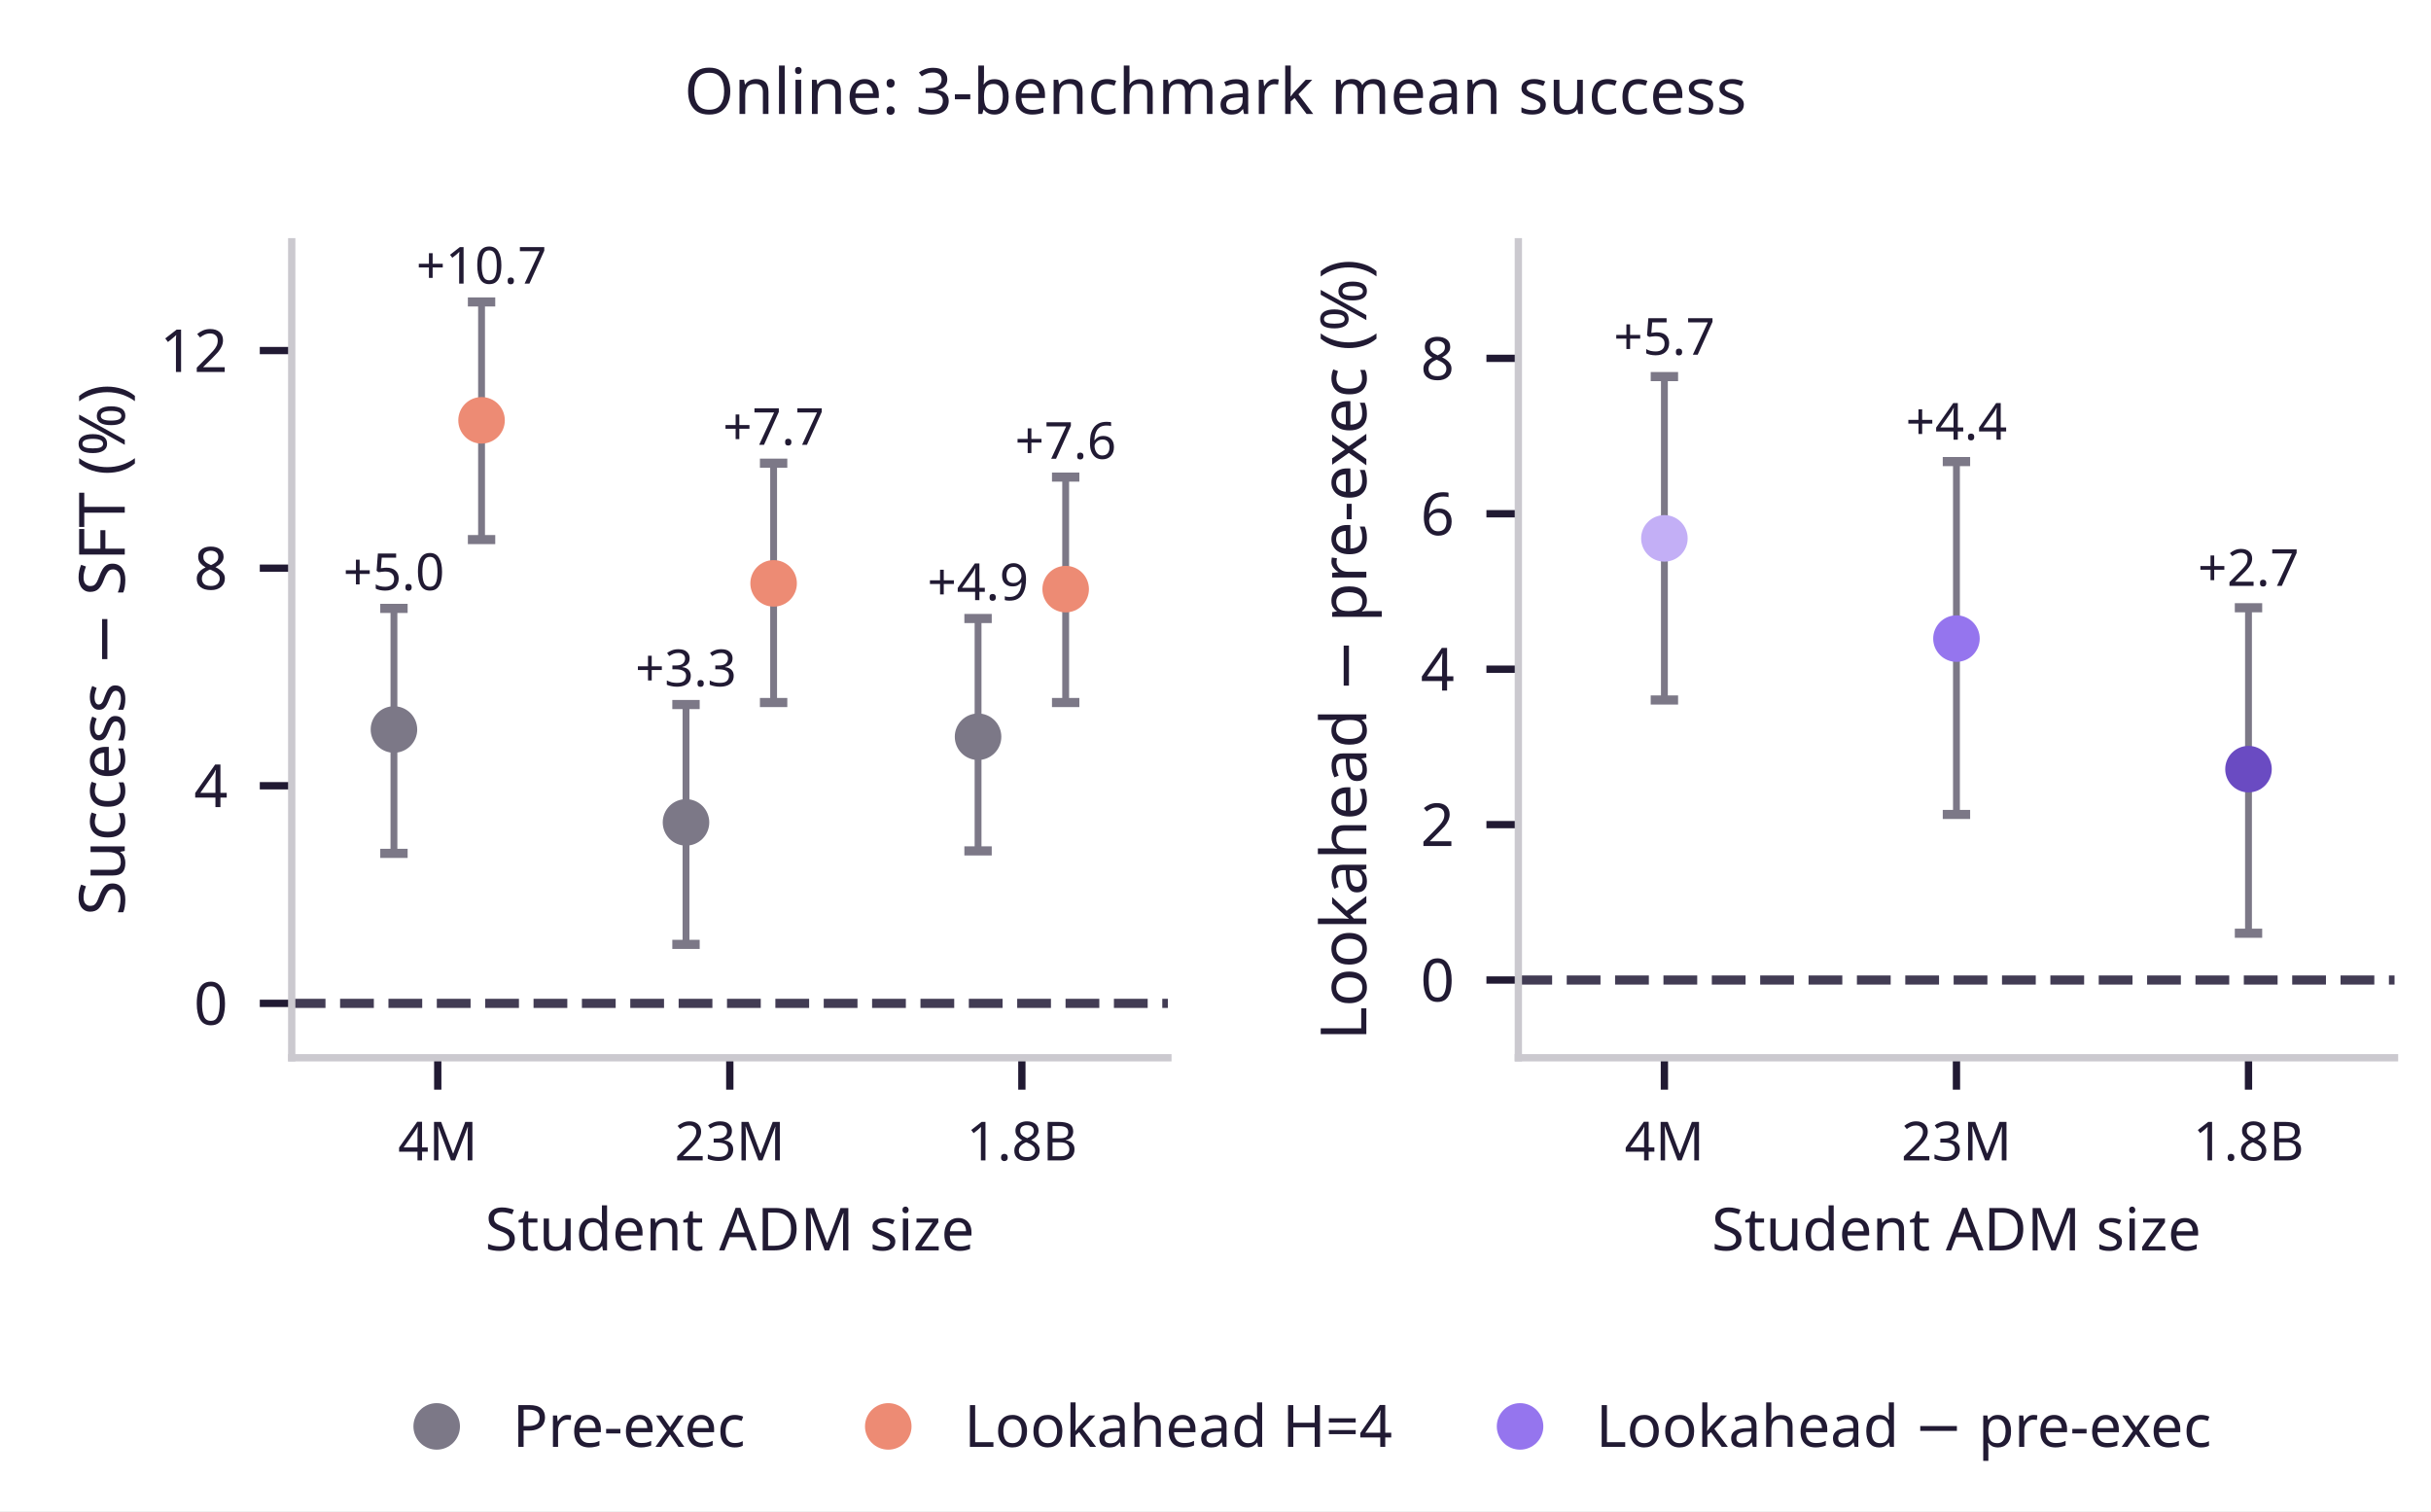
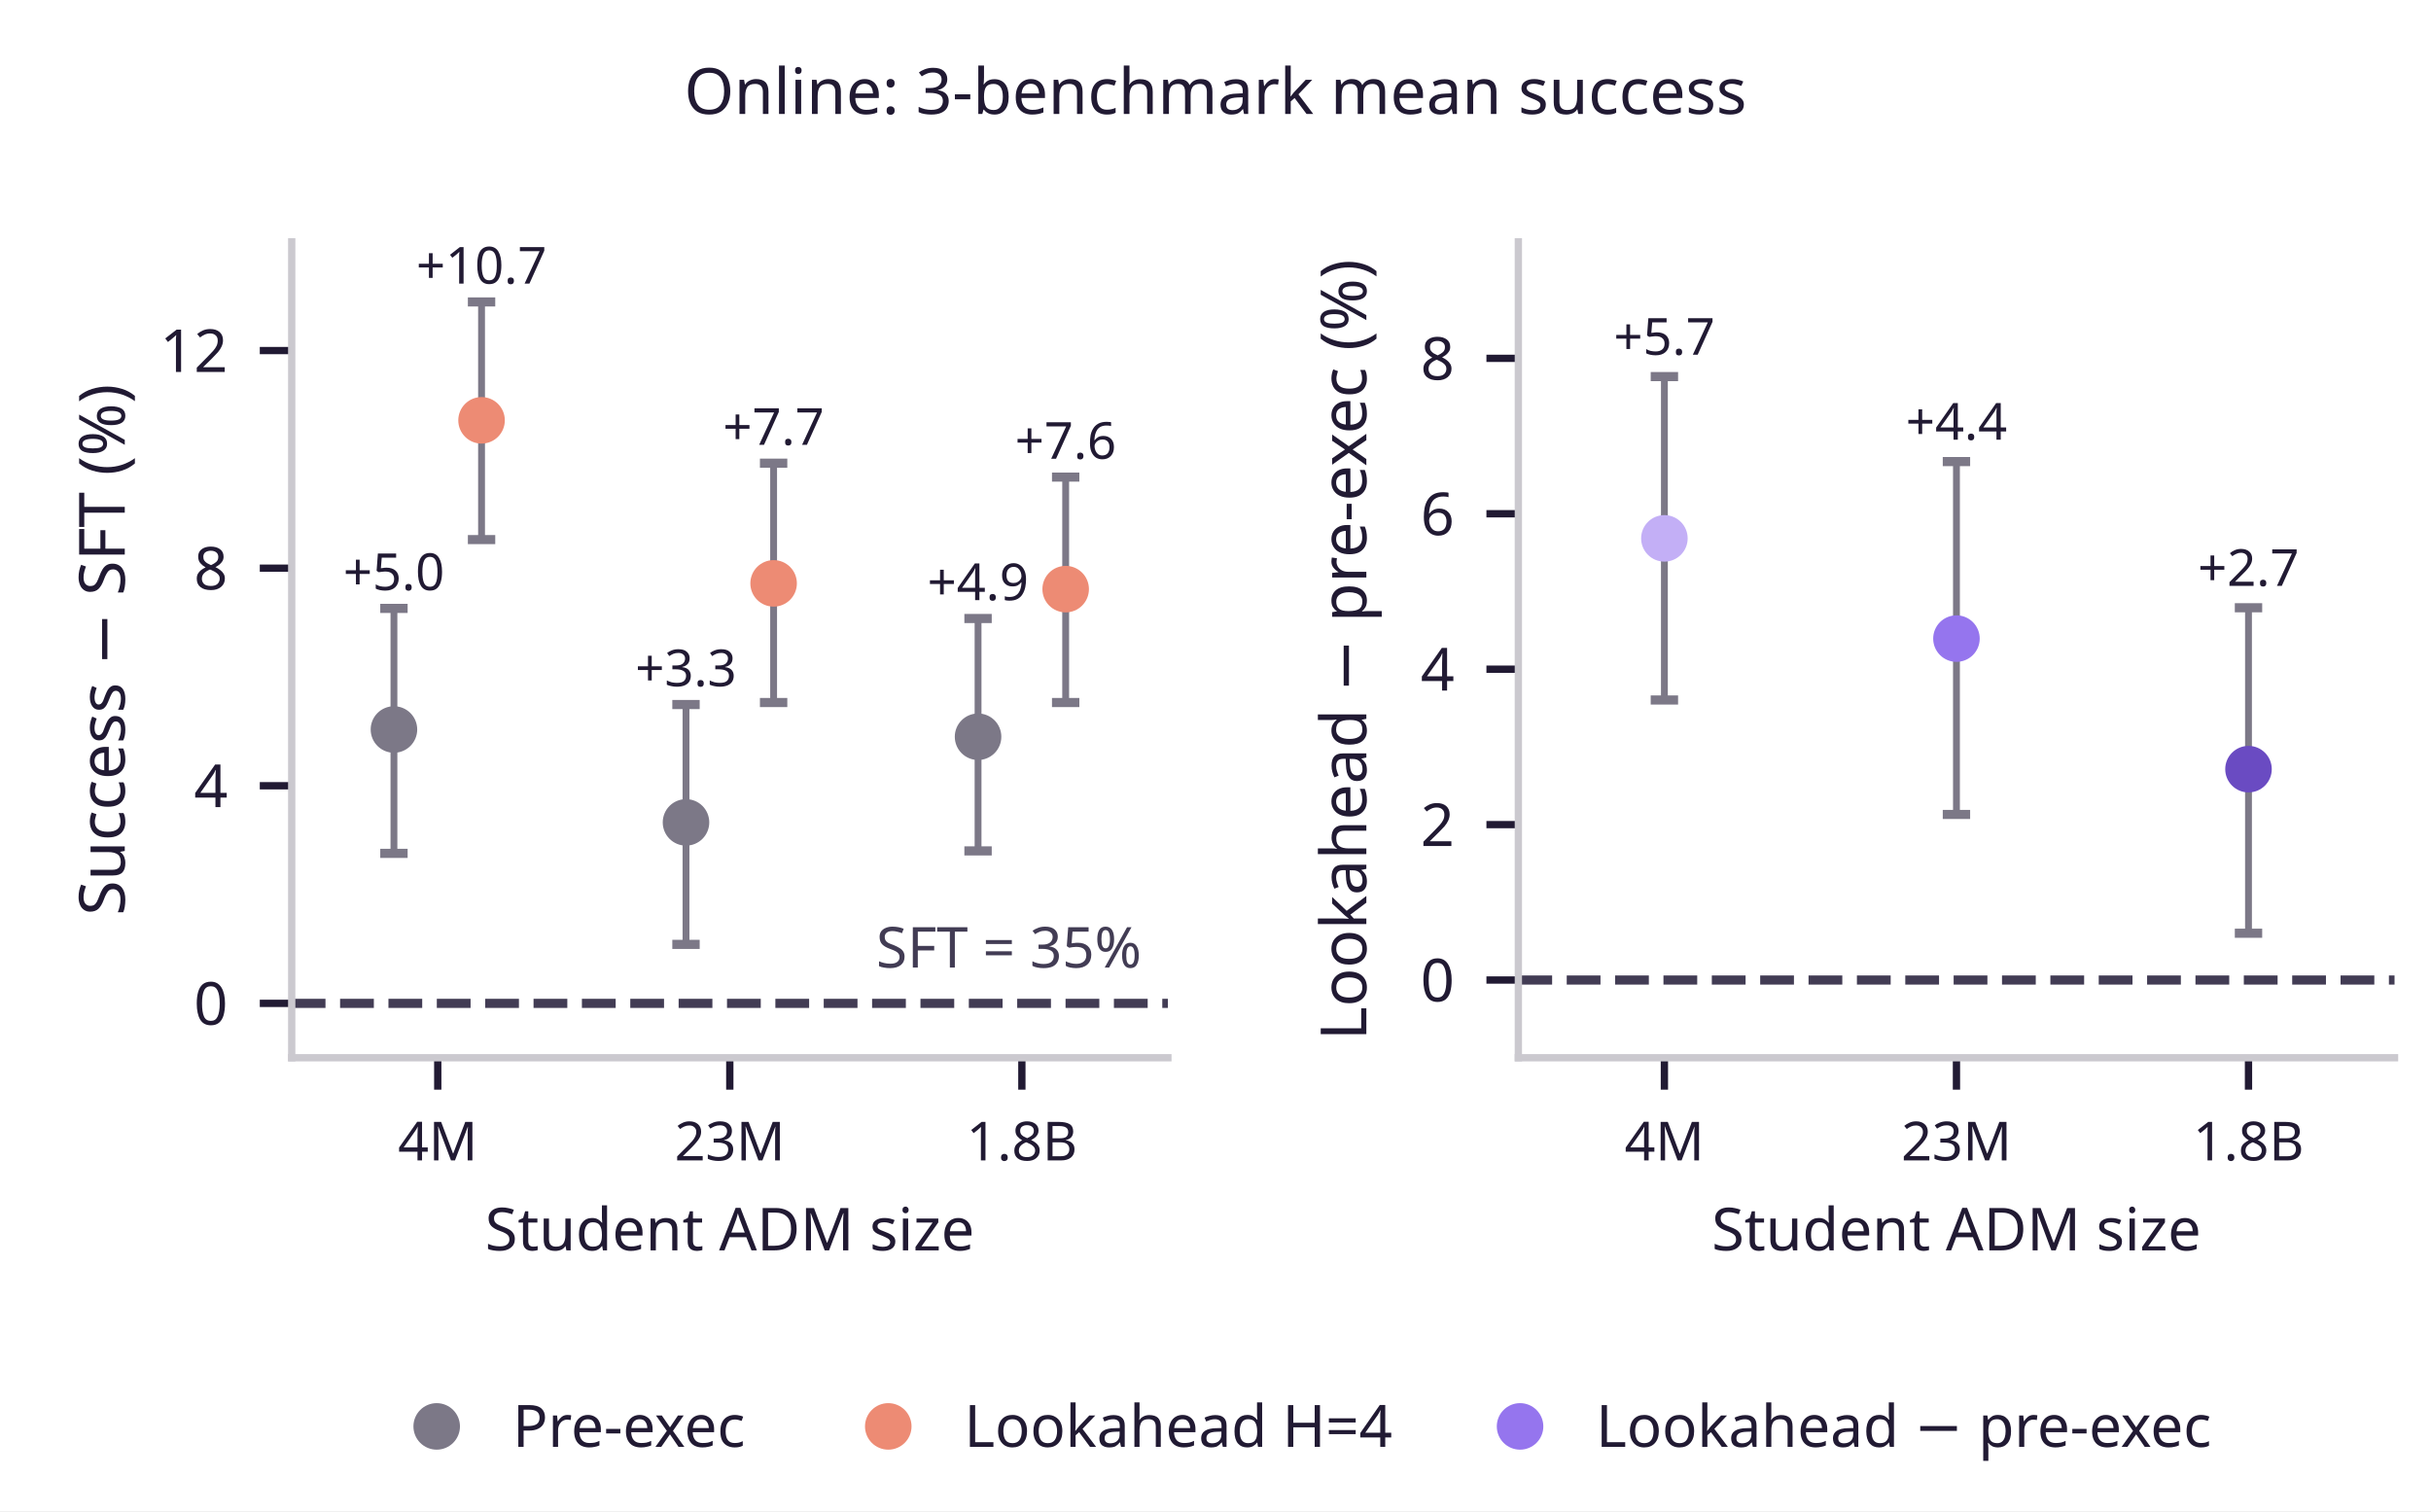
<svg xmlns="http://www.w3.org/2000/svg" xmlns:xlink="http://www.w3.org/1999/xlink" width="266.4pt" height="165.6pt" viewBox="0 0 266.4 165.6" version="1.1">
  <defs>
    <style type="text/css">*{stroke-linejoin: round; stroke-linecap: butt}</style>
  </defs>
  <g id="figure_1">
    <g id="patch_1">
      <path d="M 0 165.6 L 266.4 165.6 L 266.4 0 L 0 0 z " style="fill: #ffffff" />
    </g>
    <g id="axes_1">
      <g id="patch_2">
        <path d="M 31.968 115.92 L 127.983 115.92 L 127.983 26.496 L 31.968 26.496 z " style="fill: #ffffff" />
      </g>
      <g id="line2d_1">
-         <path d="M 31.968 109.958 L 127.983 109.958 " clip-path="url(#p1bc978614c)" style="fill: none; stroke-dasharray: 3.7,1.6; stroke-dashoffset: 0; stroke: #423c54" />
+         <path d="M 31.968 109.958 L 127.983 109.958 " clip-path="url(#pd44db3b0ad)" style="fill: none; stroke-dasharray: 3.7,1.6; stroke-dashoffset: 0; stroke: #423c54" />
      </g>
      <g id="matplotlib.axis_1">
        <g id="xtick_1">
          <g id="line2d_2">
            <defs>
-               <path id="mf418338232" d="M 0 0 L 0 3.5 " style="stroke: #211a33; stroke-width: 0.8" />
+               <path id="mbae2f34eef" d="M 0 0 L 0 3.5 " style="stroke: #211a33; stroke-width: 0.8" />
            </defs>
            <g>
-               <use xlink:href="#mf418338232" x="47.971" y="115.92" style="fill: #211a33; stroke: #211a33; stroke-width: 0.8" />
+               <use xlink:href="#mbae2f34eef" x="47.971" y="115.92" style="fill: #211a33; stroke: #211a33; stroke-width: 0.8" />
            </g>
          </g>
          <g id="text_1">
            <text style="fill: #211a33; font: 5.9px 'Albert Sans'; text-anchor: middle" x="47.971" y="127.168" transform="rotate(-0 47.9705 127.168)">4M</text>
          </g>
        </g>
        <g id="xtick_2">
          <g id="line2d_3">
            <g>
-               <use xlink:href="#mf418338232" x="79.975" y="115.92" style="fill: #211a33; stroke: #211a33; stroke-width: 0.8" />
+               <use xlink:href="#mbae2f34eef" x="79.975" y="115.92" style="fill: #211a33; stroke: #211a33; stroke-width: 0.8" />
            </g>
          </g>
          <g id="text_2">
            <text style="fill: #211a33; font: 5.9px 'Albert Sans'; text-anchor: middle" x="79.975" y="127.168" transform="rotate(-0 79.9755 127.168)">23M</text>
          </g>
        </g>
        <g id="xtick_3">
          <g id="line2d_4">
            <g>
-               <use xlink:href="#mf418338232" x="111.981" y="115.92" style="fill: #211a33; stroke: #211a33; stroke-width: 0.8" />
+               <use xlink:href="#mbae2f34eef" x="111.981" y="115.92" style="fill: #211a33; stroke: #211a33; stroke-width: 0.8" />
            </g>
          </g>
          <g id="text_3">
            <text style="fill: #211a33; font: 5.9px 'Albert Sans'; text-anchor: middle" x="111.981" y="127.168" transform="rotate(-0 111.9805 127.168)">1.8B</text>
          </g>
        </g>
        <g id="text_4">
          <text style="fill: #211a33; font: 6.5px 'Albert Sans'; text-anchor: middle" x="79.975" y="137.028" transform="rotate(-0 79.9755 137.028)">Student ADM size</text>
        </g>
      </g>
      <g id="matplotlib.axis_2">
        <g id="ytick_1">
          <g id="line2d_5">
            <defs>
-               <path id="m0e70c78c47" d="M 0 0 L -3.5 0 " style="stroke: #211a33; stroke-width: 0.8" />
+               <path id="m0150452dd8" d="M 0 0 L -3.5 0 " style="stroke: #211a33; stroke-width: 0.8" />
            </defs>
            <g>
-               <use xlink:href="#m0e70c78c47" x="31.968" y="109.958" style="fill: #211a33; stroke: #211a33; stroke-width: 0.8" />
+               <use xlink:href="#m0150452dd8" x="31.968" y="109.958" style="fill: #211a33; stroke: #211a33; stroke-width: 0.8" />
            </g>
          </g>
          <g id="text_5">
            <text style="fill: #211a33; font: 6.5px 'Albert Sans'; text-anchor: end" x="24.968" y="112.298" transform="rotate(-0 24.968 112.2984)">0</text>
          </g>
        </g>
        <g id="ytick_2">
          <g id="line2d_6">
            <g>
-               <use xlink:href="#m0e70c78c47" x="31.968" y="86.112" style="fill: #211a33; stroke: #211a33; stroke-width: 0.8" />
+               <use xlink:href="#m0150452dd8" x="31.968" y="86.112" style="fill: #211a33; stroke: #211a33; stroke-width: 0.8" />
            </g>
          </g>
          <g id="text_6">
            <text style="fill: #211a33; font: 6.5px 'Albert Sans'; text-anchor: end" x="24.968" y="88.452" transform="rotate(-0 24.968 88.452)">4</text>
          </g>
        </g>
        <g id="ytick_3">
          <g id="line2d_7">
            <g>
-               <use xlink:href="#m0e70c78c47" x="31.968" y="62.266" style="fill: #211a33; stroke: #211a33; stroke-width: 0.8" />
+               <use xlink:href="#m0150452dd8" x="31.968" y="62.266" style="fill: #211a33; stroke: #211a33; stroke-width: 0.8" />
            </g>
          </g>
          <g id="text_7">
            <text style="fill: #211a33; font: 6.5px 'Albert Sans'; text-anchor: end" x="24.968" y="64.606" transform="rotate(-0 24.968 64.6056)">8</text>
          </g>
        </g>
        <g id="ytick_4">
          <g id="line2d_8">
            <g>
-               <use xlink:href="#m0e70c78c47" x="31.968" y="38.419" style="fill: #211a33; stroke: #211a33; stroke-width: 0.8" />
+               <use xlink:href="#m0150452dd8" x="31.968" y="38.419" style="fill: #211a33; stroke: #211a33; stroke-width: 0.8" />
            </g>
          </g>
          <g id="text_8">
            <text style="fill: #211a33; font: 6.5px 'Albert Sans'; text-anchor: end" x="24.968" y="40.759" transform="rotate(-0 24.968 40.7592)">12</text>
          </g>
        </g>
        <g id="text_9">
          <text style="fill: #211a33; font: 7px 'Albert Sans'; text-anchor: middle" x="13.673" y="71.208" transform="rotate(-90 13.67331 71.208)">Success − SFT (%)</text>
        </g>
      </g>
      <g id="patch_3">
        <path d="M 31.968 115.92 L 31.968 26.496 " style="fill: none; stroke: #cbc9cf; stroke-width: 0.8; stroke-linejoin: miter; stroke-linecap: square" />
      </g>
      <g id="patch_4">
        <path d="M 31.968 115.92 L 127.983 115.92 " style="fill: none; stroke: #cbc9cf; stroke-width: 0.8; stroke-linejoin: miter; stroke-linecap: square" />
      </g>
      <g id="LineCollection_1">
-         <path d="M 43.17 93.519 L 43.17 66.676 " clip-path="url(#p1bc978614c)" style="fill: none; stroke: #7c7887; stroke-width: 0.75" />
+         <path d="M 43.17 93.519 L 43.17 66.676 " clip-path="url(#pd44db3b0ad)" style="fill: none; stroke: #7c7887; stroke-width: 0.75" />
      </g>
      <g id="line2d_9">
        <defs>
-           <path id="m9b9b2d7b6f" d="M 1.5 0 L -1.5 -0 " style="stroke: #7c7887" />
-         </defs>
-         <g clip-path="url(#p1bc978614c)">
-           <use xlink:href="#m9b9b2d7b6f" x="43.17" y="93.519" style="fill: #7c7887; stroke: #7c7887" />
+           <path id="m6abf0348a4" d="M 1.5 0 L -1.5 -0 " style="stroke: #7c7887" />
+         </defs>
+         <g clip-path="url(#pd44db3b0ad)">
+           <use xlink:href="#m6abf0348a4" x="43.17" y="93.519" style="fill: #7c7887; stroke: #7c7887" />
        </g>
      </g>
      <g id="line2d_10">
-         <g clip-path="url(#p1bc978614c)">
-           <use xlink:href="#m9b9b2d7b6f" x="43.17" y="66.676" style="fill: #7c7887; stroke: #7c7887" />
+         <g clip-path="url(#pd44db3b0ad)">
+           <use xlink:href="#m6abf0348a4" x="43.17" y="66.676" style="fill: #7c7887; stroke: #7c7887" />
        </g>
      </g>
      <g id="text_10">
        <text style="fill: #211a33; font: 5.6px 'Albert Sans'; text-anchor: middle" x="43.17" y="64.662" transform="rotate(-0 43.16975 64.66175)">+5.0</text>
      </g>
      <g id="LineCollection_2">
-         <path d="M 52.771 59.133 L 52.771 33.091 " clip-path="url(#p1bc978614c)" style="fill: none; stroke: #7c7887; stroke-width: 0.75" />
+         <path d="M 52.771 59.133 L 52.771 33.091 " clip-path="url(#pd44db3b0ad)" style="fill: none; stroke: #7c7887; stroke-width: 0.75" />
      </g>
      <g id="line2d_11">
-         <g clip-path="url(#p1bc978614c)">
-           <use xlink:href="#m9b9b2d7b6f" x="52.771" y="59.133" style="fill: #7c7887; stroke: #7c7887" />
+         <g clip-path="url(#pd44db3b0ad)">
+           <use xlink:href="#m6abf0348a4" x="52.771" y="59.133" style="fill: #7c7887; stroke: #7c7887" />
        </g>
      </g>
      <g id="line2d_12">
-         <g clip-path="url(#p1bc978614c)">
-           <use xlink:href="#m9b9b2d7b6f" x="52.771" y="33.091" style="fill: #7c7887; stroke: #7c7887" />
+         <g clip-path="url(#pd44db3b0ad)">
+           <use xlink:href="#m6abf0348a4" x="52.771" y="33.091" style="fill: #7c7887; stroke: #7c7887" />
        </g>
      </g>
      <g id="text_11">
        <text style="fill: #211a33; font: 5.6px 'Albert Sans'; text-anchor: middle" x="52.771" y="31.077" transform="rotate(-0 52.77125 31.07705)">+10.7</text>
      </g>
      <g id="LineCollection_3">
-         <path d="M 75.175 103.494 L 75.175 77.209 " clip-path="url(#p1bc978614c)" style="fill: none; stroke: #7c7887; stroke-width: 0.75" />
+         <path d="M 75.175 103.494 L 75.175 77.209 " clip-path="url(#pd44db3b0ad)" style="fill: none; stroke: #7c7887; stroke-width: 0.75" />
      </g>
      <g id="line2d_13">
-         <g clip-path="url(#p1bc978614c)">
-           <use xlink:href="#m9b9b2d7b6f" x="75.175" y="103.494" style="fill: #7c7887; stroke: #7c7887" />
+         <g clip-path="url(#pd44db3b0ad)">
+           <use xlink:href="#m6abf0348a4" x="75.175" y="103.494" style="fill: #7c7887; stroke: #7c7887" />
        </g>
      </g>
      <g id="line2d_14">
-         <g clip-path="url(#p1bc978614c)">
-           <use xlink:href="#m9b9b2d7b6f" x="75.175" y="77.209" style="fill: #7c7887; stroke: #7c7887" />
+         <g clip-path="url(#pd44db3b0ad)">
+           <use xlink:href="#m6abf0348a4" x="75.175" y="77.209" style="fill: #7c7887; stroke: #7c7887" />
        </g>
      </g>
      <g id="text_12">
        <text style="fill: #211a33; font: 5.6px 'Albert Sans'; text-anchor: middle" x="75.175" y="75.195" transform="rotate(-0 75.17475 75.19516)">+3.3</text>
      </g>
      <g id="LineCollection_4">
-         <path d="M 84.776 76.991 L 84.776 50.762 " clip-path="url(#p1bc978614c)" style="fill: none; stroke: #7c7887; stroke-width: 0.75" />
+         <path d="M 84.776 76.991 L 84.776 50.762 " clip-path="url(#pd44db3b0ad)" style="fill: none; stroke: #7c7887; stroke-width: 0.75" />
      </g>
      <g id="line2d_15">
-         <g clip-path="url(#p1bc978614c)">
-           <use xlink:href="#m9b9b2d7b6f" x="84.776" y="76.991" style="fill: #7c7887; stroke: #7c7887" />
+         <g clip-path="url(#pd44db3b0ad)">
+           <use xlink:href="#m6abf0348a4" x="84.776" y="76.991" style="fill: #7c7887; stroke: #7c7887" />
        </g>
      </g>
      <g id="line2d_16">
-         <g clip-path="url(#p1bc978614c)">
-           <use xlink:href="#m9b9b2d7b6f" x="84.776" y="50.762" style="fill: #7c7887; stroke: #7c7887" />
+         <g clip-path="url(#pd44db3b0ad)">
+           <use xlink:href="#m6abf0348a4" x="84.776" y="50.762" style="fill: #7c7887; stroke: #7c7887" />
        </g>
      </g>
      <g id="text_13">
        <text style="fill: #211a33; font: 5.6px 'Albert Sans'; text-anchor: middle" x="84.776" y="48.747" transform="rotate(-0 84.77625 48.74731)">+7.7</text>
      </g>
      <g id="LineCollection_5">
-         <path d="M 107.18 93.252 L 107.18 67.781 " clip-path="url(#p1bc978614c)" style="fill: none; stroke: #7c7887; stroke-width: 0.75" />
+         <path d="M 107.18 93.252 L 107.18 67.781 " clip-path="url(#pd44db3b0ad)" style="fill: none; stroke: #7c7887; stroke-width: 0.75" />
      </g>
      <g id="line2d_17">
-         <g clip-path="url(#p1bc978614c)">
-           <use xlink:href="#m9b9b2d7b6f" x="107.18" y="93.252" style="fill: #7c7887; stroke: #7c7887" />
+         <g clip-path="url(#pd44db3b0ad)">
+           <use xlink:href="#m6abf0348a4" x="107.18" y="93.252" style="fill: #7c7887; stroke: #7c7887" />
        </g>
      </g>
      <g id="line2d_18">
-         <g clip-path="url(#p1bc978614c)">
-           <use xlink:href="#m9b9b2d7b6f" x="107.18" y="67.781" style="fill: #7c7887; stroke: #7c7887" />
+         <g clip-path="url(#pd44db3b0ad)">
+           <use xlink:href="#m6abf0348a4" x="107.18" y="67.781" style="fill: #7c7887; stroke: #7c7887" />
        </g>
      </g>
      <g id="text_14">
        <text style="fill: #211a33; font: 5.6px 'Albert Sans'; text-anchor: middle" x="107.18" y="65.766" transform="rotate(-0 107.1797 65.7664)">+4.9</text>
      </g>
      <g id="LineCollection_6">
-         <path d="M 116.781 76.992 L 116.781 52.285 " clip-path="url(#p1bc978614c)" style="fill: none; stroke: #7c7887; stroke-width: 0.75" />
+         <path d="M 116.781 76.992 L 116.781 52.285 " clip-path="url(#pd44db3b0ad)" style="fill: none; stroke: #7c7887; stroke-width: 0.75" />
      </g>
      <g id="line2d_19">
-         <g clip-path="url(#p1bc978614c)">
-           <use xlink:href="#m9b9b2d7b6f" x="116.781" y="76.992" style="fill: #7c7887; stroke: #7c7887" />
+         <g clip-path="url(#pd44db3b0ad)">
+           <use xlink:href="#m6abf0348a4" x="116.781" y="76.992" style="fill: #7c7887; stroke: #7c7887" />
        </g>
      </g>
      <g id="line2d_20">
-         <g clip-path="url(#p1bc978614c)">
-           <use xlink:href="#m9b9b2d7b6f" x="116.781" y="52.285" style="fill: #7c7887; stroke: #7c7887" />
+         <g clip-path="url(#pd44db3b0ad)">
+           <use xlink:href="#m6abf0348a4" x="116.781" y="52.285" style="fill: #7c7887; stroke: #7c7887" />
        </g>
      </g>
      <g id="text_15">
        <text style="fill: #211a33; font: 5.6px 'Albert Sans'; text-anchor: middle" x="116.781" y="50.271" transform="rotate(-0 116.7812 50.27069)">+7.6</text>
      </g>
+       <g id="text_16">
+         <text style="fill: #423c54; font: 6.2px 'Albert Sans'; text-anchor: end" x="125.103" y="106.036" transform="rotate(-0 125.1025 106.0357)">SFT = 35%</text>
+       </g>
      <g id="line2d_21">
        <defs>
-           <path id="maed38bfda6" d="M 0 2.05 C 0.544 2.05 1.065 1.834 1.45 1.45 C 1.834 1.065 2.05 0.544 2.05 0 C 2.05 -0.544 1.834 -1.065 1.45 -1.45 C 1.065 -1.834 0.544 -2.05 0 -2.05 C -0.544 -2.05 -1.065 -1.834 -1.45 -1.45 C -1.834 -1.065 -2.05 -0.544 -2.05 0 C -2.05 0.544 -1.834 1.065 -1.45 1.45 C -1.065 1.834 -0.544 2.05 0 2.05 z " style="stroke: #7c7887" />
-         </defs>
-         <g clip-path="url(#p1bc978614c)">
-           <use xlink:href="#maed38bfda6" x="43.17" y="79.946" style="fill: #7c7887; stroke: #7c7887" />
+           <path id="me926360545" d="M 0 2.05 C 0.544 2.05 1.065 1.834 1.45 1.45 C 1.834 1.065 2.05 0.544 2.05 0 C 2.05 -0.544 1.834 -1.065 1.45 -1.45 C 1.065 -1.834 0.544 -2.05 0 -2.05 C -0.544 -2.05 -1.065 -1.834 -1.45 -1.45 C -1.834 -1.065 -2.05 -0.544 -2.05 0 C -2.05 0.544 -1.834 1.065 -1.45 1.45 C -1.065 1.834 -0.544 2.05 0 2.05 z " style="stroke: #7c7887" />
+         </defs>
+         <g clip-path="url(#pd44db3b0ad)">
+           <use xlink:href="#me926360545" x="43.17" y="79.946" style="fill: #7c7887; stroke: #7c7887" />
        </g>
      </g>
      <g id="line2d_22">
        <defs>
-           <path id="m1d856467dd" d="M 0 2.05 C 0.544 2.05 1.065 1.834 1.45 1.45 C 1.834 1.065 2.05 0.544 2.05 0 C 2.05 -0.544 1.834 -1.065 1.45 -1.45 C 1.065 -1.834 0.544 -2.05 0 -2.05 C -0.544 -2.05 -1.065 -1.834 -1.45 -1.45 C -1.834 -1.065 -2.05 -0.544 -2.05 0 C -2.05 0.544 -1.834 1.065 -1.45 1.45 C -1.065 1.834 -0.544 2.05 0 2.05 z " style="stroke: #ed8b74" />
-         </defs>
-         <g clip-path="url(#p1bc978614c)">
-           <use xlink:href="#m1d856467dd" x="52.771" y="46.064" style="fill: #ed8b74; stroke: #ed8b74" />
+           <path id="m0a0aef6c34" d="M 0 2.05 C 0.544 2.05 1.065 1.834 1.45 1.45 C 1.834 1.065 2.05 0.544 2.05 0 C 2.05 -0.544 1.834 -1.065 1.45 -1.45 C 1.065 -1.834 0.544 -2.05 0 -2.05 C -0.544 -2.05 -1.065 -1.834 -1.45 -1.45 C -1.834 -1.065 -2.05 -0.544 -2.05 0 C -2.05 0.544 -1.834 1.065 -1.45 1.45 C -1.065 1.834 -0.544 2.05 0 2.05 z " style="stroke: #ed8b74" />
+         </defs>
+         <g clip-path="url(#pd44db3b0ad)">
+           <use xlink:href="#m0a0aef6c34" x="52.771" y="46.064" style="fill: #ed8b74; stroke: #ed8b74" />
        </g>
      </g>
      <g id="line2d_23">
-         <g clip-path="url(#p1bc978614c)">
-           <use xlink:href="#maed38bfda6" x="75.175" y="90.125" style="fill: #7c7887; stroke: #7c7887" />
+         <g clip-path="url(#pd44db3b0ad)">
+           <use xlink:href="#me926360545" x="75.175" y="90.125" style="fill: #7c7887; stroke: #7c7887" />
        </g>
      </g>
      <g id="line2d_24">
-         <g clip-path="url(#p1bc978614c)">
-           <use xlink:href="#m1d856467dd" x="84.776" y="63.932" style="fill: #ed8b74; stroke: #ed8b74" />
+         <g clip-path="url(#pd44db3b0ad)">
+           <use xlink:href="#m0a0aef6c34" x="84.776" y="63.932" style="fill: #ed8b74; stroke: #ed8b74" />
        </g>
      </g>
      <g id="line2d_25">
-         <g clip-path="url(#p1bc978614c)">
-           <use xlink:href="#maed38bfda6" x="107.18" y="80.74" style="fill: #7c7887; stroke: #7c7887" />
+         <g clip-path="url(#pd44db3b0ad)">
+           <use xlink:href="#me926360545" x="107.18" y="80.74" style="fill: #7c7887; stroke: #7c7887" />
        </g>
      </g>
      <g id="line2d_26">
-         <g clip-path="url(#p1bc978614c)">
-           <use xlink:href="#m1d856467dd" x="116.781" y="64.563" style="fill: #ed8b74; stroke: #ed8b74" />
+         <g clip-path="url(#pd44db3b0ad)">
+           <use xlink:href="#m0a0aef6c34" x="116.781" y="64.563" style="fill: #ed8b74; stroke: #ed8b74" />
        </g>
      </g>
    </g>
    <g id="axes_2">
      <g id="patch_5">
        <path d="M 166.389 115.92 L 262.404 115.92 L 262.404 26.496 L 166.389 26.496 z " style="fill: #ffffff" />
      </g>
      <g id="line2d_27">
-         <path d="M 166.389 107.403 L 262.404 107.403 " clip-path="url(#pc98d6a92b8)" style="fill: none; stroke-dasharray: 3.7,1.6; stroke-dashoffset: 0; stroke: #423c54" />
+         <path d="M 166.389 107.403 L 262.404 107.403 " clip-path="url(#p2a2786cb89)" style="fill: none; stroke-dasharray: 3.7,1.6; stroke-dashoffset: 0; stroke: #423c54" />
      </g>
      <g id="matplotlib.axis_3">
        <g id="xtick_4">
          <g id="line2d_28">
            <g>
-               <use xlink:href="#mf418338232" x="182.392" y="115.92" style="fill: #211a33; stroke: #211a33; stroke-width: 0.8" />
-             </g>
-           </g>
-           <g id="text_16">
+               <use xlink:href="#mbae2f34eef" x="182.392" y="115.92" style="fill: #211a33; stroke: #211a33; stroke-width: 0.8" />
+             </g>
+           </g>
+           <g id="text_17">
            <text style="fill: #211a33; font: 5.9px 'Albert Sans'; text-anchor: middle" x="182.392" y="127.168" transform="rotate(-0 182.3915 127.168)">4M</text>
          </g>
        </g>
        <g id="xtick_5">
          <g id="line2d_29">
            <g>
-               <use xlink:href="#mf418338232" x="214.397" y="115.92" style="fill: #211a33; stroke: #211a33; stroke-width: 0.8" />
-             </g>
-           </g>
-           <g id="text_17">
+               <use xlink:href="#mbae2f34eef" x="214.397" y="115.92" style="fill: #211a33; stroke: #211a33; stroke-width: 0.8" />
+             </g>
+           </g>
+           <g id="text_18">
            <text style="fill: #211a33; font: 5.9px 'Albert Sans'; text-anchor: middle" x="214.397" y="127.168" transform="rotate(-0 214.3965 127.168)">23M</text>
          </g>
        </g>
        <g id="xtick_6">
          <g id="line2d_30">
            <g>
-               <use xlink:href="#mf418338232" x="246.401" y="115.92" style="fill: #211a33; stroke: #211a33; stroke-width: 0.8" />
-             </g>
-           </g>
-           <g id="text_18">
+               <use xlink:href="#mbae2f34eef" x="246.401" y="115.92" style="fill: #211a33; stroke: #211a33; stroke-width: 0.8" />
+             </g>
+           </g>
+           <g id="text_19">
            <text style="fill: #211a33; font: 5.9px 'Albert Sans'; text-anchor: middle" x="246.401" y="127.168" transform="rotate(-0 246.4015 127.168)">1.8B</text>
          </g>
        </g>
-         <g id="text_19">
+         <g id="text_20">
          <text style="fill: #211a33; font: 6.5px 'Albert Sans'; text-anchor: middle" x="214.397" y="137.028" transform="rotate(-0 214.3965 137.028)">Student ADM size</text>
        </g>
      </g>
      <g id="matplotlib.axis_4">
        <g id="ytick_5">
          <g id="line2d_31">
            <g>
-               <use xlink:href="#m0e70c78c47" x="166.389" y="107.403" style="fill: #211a33; stroke: #211a33; stroke-width: 0.8" />
-             </g>
-           </g>
-           <g id="text_20">
+               <use xlink:href="#m0150452dd8" x="166.389" y="107.403" style="fill: #211a33; stroke: #211a33; stroke-width: 0.8" />
+             </g>
+           </g>
+           <g id="text_21">
            <text style="fill: #211a33; font: 6.5px 'Albert Sans'; text-anchor: end" x="159.389" y="109.743" transform="rotate(-0 159.389 109.7434)">0</text>
          </g>
        </g>
        <g id="ytick_6">
          <g id="line2d_32">
            <g>
-               <use xlink:href="#m0e70c78c47" x="166.389" y="90.37" style="fill: #211a33; stroke: #211a33; stroke-width: 0.8" />
-             </g>
-           </g>
-           <g id="text_21">
+               <use xlink:href="#m0150452dd8" x="166.389" y="90.37" style="fill: #211a33; stroke: #211a33; stroke-width: 0.8" />
+             </g>
+           </g>
+           <g id="text_22">
            <text style="fill: #211a33; font: 6.5px 'Albert Sans'; text-anchor: end" x="159.389" y="92.71" transform="rotate(-0 159.389 92.71029)">2</text>
          </g>
        </g>
        <g id="ytick_7">
          <g id="line2d_33">
            <g>
-               <use xlink:href="#m0e70c78c47" x="166.389" y="73.337" style="fill: #211a33; stroke: #211a33; stroke-width: 0.8" />
-             </g>
-           </g>
-           <g id="text_22">
+               <use xlink:href="#m0150452dd8" x="166.389" y="73.337" style="fill: #211a33; stroke: #211a33; stroke-width: 0.8" />
+             </g>
+           </g>
+           <g id="text_23">
            <text style="fill: #211a33; font: 6.5px 'Albert Sans'; text-anchor: end" x="159.389" y="75.677" transform="rotate(-0 159.389 75.67714)">4</text>
          </g>
        </g>
        <g id="ytick_8">
          <g id="line2d_34">
            <g>
-               <use xlink:href="#m0e70c78c47" x="166.389" y="56.304" style="fill: #211a33; stroke: #211a33; stroke-width: 0.8" />
-             </g>
-           </g>
-           <g id="text_23">
+               <use xlink:href="#m0150452dd8" x="166.389" y="56.304" style="fill: #211a33; stroke: #211a33; stroke-width: 0.8" />
+             </g>
+           </g>
+           <g id="text_24">
            <text style="fill: #211a33; font: 6.5px 'Albert Sans'; text-anchor: end" x="159.389" y="58.644" transform="rotate(-0 159.389 58.644)">6</text>
          </g>
        </g>
        <g id="ytick_9">
          <g id="line2d_35">
            <g>
-               <use xlink:href="#m0e70c78c47" x="166.389" y="39.271" style="fill: #211a33; stroke: #211a33; stroke-width: 0.8" />
-             </g>
-           </g>
-           <g id="text_24">
+               <use xlink:href="#m0150452dd8" x="166.389" y="39.271" style="fill: #211a33; stroke: #211a33; stroke-width: 0.8" />
+             </g>
+           </g>
+           <g id="text_25">
            <text style="fill: #211a33; font: 6.5px 'Albert Sans'; text-anchor: end" x="159.389" y="41.611" transform="rotate(-0 159.389 41.61086)">8</text>
          </g>
        </g>
-         <g id="text_25">
+         <g id="text_26">
          <text style="fill: #211a33; font: 7px 'Albert Sans'; text-anchor: middle" x="149.732" y="71.208" transform="rotate(-90 149.7315 71.208)">Lookahead − pre-exec (%)</text>
        </g>
      </g>
      <g id="patch_6">
        <path d="M 166.389 115.92 L 166.389 26.496 " style="fill: none; stroke: #cbc9cf; stroke-width: 0.8; stroke-linejoin: miter; stroke-linecap: square" />
      </g>
      <g id="patch_7">
        <path d="M 166.389 115.92 L 262.404 115.92 " style="fill: none; stroke: #cbc9cf; stroke-width: 0.8; stroke-linejoin: miter; stroke-linecap: square" />
      </g>
      <g id="LineCollection_7">
-         <path d="M 182.392 76.711 L 182.392 41.27 " clip-path="url(#pc98d6a92b8)" style="fill: none; stroke: #7c7887; stroke-width: 0.75" />
+         <path d="M 182.392 76.711 L 182.392 41.27 " clip-path="url(#p2a2786cb89)" style="fill: none; stroke: #7c7887; stroke-width: 0.75" />
      </g>
      <g id="line2d_36">
-         <g clip-path="url(#pc98d6a92b8)">
-           <use xlink:href="#m9b9b2d7b6f" x="182.392" y="76.711" style="fill: #7c7887; stroke: #7c7887" />
+         <g clip-path="url(#p2a2786cb89)">
+           <use xlink:href="#m6abf0348a4" x="182.392" y="76.711" style="fill: #7c7887; stroke: #7c7887" />
        </g>
      </g>
      <g id="line2d_37">
-         <g clip-path="url(#pc98d6a92b8)">
-           <use xlink:href="#m9b9b2d7b6f" x="182.392" y="41.27" style="fill: #7c7887; stroke: #7c7887" />
-         </g>
-       </g>
-       <g id="text_26">
+         <g clip-path="url(#p2a2786cb89)">
+           <use xlink:href="#m6abf0348a4" x="182.392" y="41.27" style="fill: #7c7887; stroke: #7c7887" />
+         </g>
+       </g>
+       <g id="text_27">
        <text style="fill: #211a33; font: 5.6px 'Albert Sans'; text-anchor: middle" x="182.392" y="38.872" transform="rotate(-0 182.3915 38.87243)">+5.7</text>
      </g>
      <g id="LineCollection_8">
-         <path d="M 214.397 89.254 L 214.397 50.584 " clip-path="url(#pc98d6a92b8)" style="fill: none; stroke: #7c7887; stroke-width: 0.75" />
+         <path d="M 214.397 89.254 L 214.397 50.584 " clip-path="url(#p2a2786cb89)" style="fill: none; stroke: #7c7887; stroke-width: 0.75" />
      </g>
      <g id="line2d_38">
-         <g clip-path="url(#pc98d6a92b8)">
-           <use xlink:href="#m9b9b2d7b6f" x="214.397" y="89.254" style="fill: #7c7887; stroke: #7c7887" />
+         <g clip-path="url(#p2a2786cb89)">
+           <use xlink:href="#m6abf0348a4" x="214.397" y="89.254" style="fill: #7c7887; stroke: #7c7887" />
        </g>
      </g>
      <g id="line2d_39">
-         <g clip-path="url(#pc98d6a92b8)">
-           <use xlink:href="#m9b9b2d7b6f" x="214.397" y="50.584" style="fill: #7c7887; stroke: #7c7887" />
-         </g>
-       </g>
-       <g id="text_27">
+         <g clip-path="url(#p2a2786cb89)">
+           <use xlink:href="#m6abf0348a4" x="214.397" y="50.584" style="fill: #7c7887; stroke: #7c7887" />
+         </g>
+       </g>
+       <g id="text_28">
        <text style="fill: #211a33; font: 5.6px 'Albert Sans'; text-anchor: middle" x="214.397" y="48.186" transform="rotate(-0 214.3965 48.18606)">+4.4</text>
      </g>
      <g id="LineCollection_9">
-         <path d="M 246.401 102.27 L 246.401 66.604 " clip-path="url(#pc98d6a92b8)" style="fill: none; stroke: #7c7887; stroke-width: 0.75" />
+         <path d="M 246.401 102.27 L 246.401 66.604 " clip-path="url(#p2a2786cb89)" style="fill: none; stroke: #7c7887; stroke-width: 0.75" />
      </g>
      <g id="line2d_40">
-         <g clip-path="url(#pc98d6a92b8)">
-           <use xlink:href="#m9b9b2d7b6f" x="246.401" y="102.27" style="fill: #7c7887; stroke: #7c7887" />
+         <g clip-path="url(#p2a2786cb89)">
+           <use xlink:href="#m6abf0348a4" x="246.401" y="102.27" style="fill: #7c7887; stroke: #7c7887" />
        </g>
      </g>
      <g id="line2d_41">
-         <g clip-path="url(#pc98d6a92b8)">
-           <use xlink:href="#m9b9b2d7b6f" x="246.401" y="66.604" style="fill: #7c7887; stroke: #7c7887" />
-         </g>
-       </g>
-       <g id="text_28">
+         <g clip-path="url(#p2a2786cb89)">
+           <use xlink:href="#m6abf0348a4" x="246.401" y="66.604" style="fill: #7c7887; stroke: #7c7887" />
+         </g>
+       </g>
+       <g id="text_29">
        <text style="fill: #211a33; font: 5.6px 'Albert Sans'; text-anchor: middle" x="246.401" y="64.207" transform="rotate(-0 246.4015 64.20691)">+2.7</text>
      </g>
      <g id="line2d_42">
        <defs>
-           <path id="m2dc4399179" d="M 0 2.05 C 0.544 2.05 1.065 1.834 1.45 1.45 C 1.834 1.065 2.05 0.544 2.05 0 C 2.05 -0.544 1.834 -1.065 1.45 -1.45 C 1.065 -1.834 0.544 -2.05 0 -2.05 C -0.544 -2.05 -1.065 -1.834 -1.45 -1.45 C -1.834 -1.065 -2.05 -0.544 -2.05 0 C -2.05 0.544 -1.834 1.065 -1.45 1.45 C -1.065 1.834 -0.544 2.05 0 2.05 z " style="stroke: #c3aff6" />
-         </defs>
-         <g clip-path="url(#pc98d6a92b8)">
-           <use xlink:href="#m2dc4399179" x="182.392" y="59" style="fill: #c3aff6; stroke: #c3aff6" />
+           <path id="ma3e5b4dd0b" d="M 0 2.05 C 0.544 2.05 1.065 1.834 1.45 1.45 C 1.834 1.065 2.05 0.544 2.05 0 C 2.05 -0.544 1.834 -1.065 1.45 -1.45 C 1.065 -1.834 0.544 -2.05 0 -2.05 C -0.544 -2.05 -1.065 -1.834 -1.45 -1.45 C -1.834 -1.065 -2.05 -0.544 -2.05 0 C -2.05 0.544 -1.834 1.065 -1.45 1.45 C -1.065 1.834 -0.544 2.05 0 2.05 z " style="stroke: #c3aff6" />
+         </defs>
+         <g clip-path="url(#p2a2786cb89)">
+           <use xlink:href="#ma3e5b4dd0b" x="182.392" y="59" style="fill: #c3aff6; stroke: #c3aff6" />
        </g>
      </g>
      <g id="line2d_43">
        <defs>
-           <path id="mf817fc133f" d="M 0 2.05 C 0.544 2.05 1.065 1.834 1.45 1.45 C 1.834 1.065 2.05 0.544 2.05 0 C 2.05 -0.544 1.834 -1.065 1.45 -1.45 C 1.065 -1.834 0.544 -2.05 0 -2.05 C -0.544 -2.05 -1.065 -1.834 -1.45 -1.45 C -1.834 -1.065 -2.05 -0.544 -2.05 0 C -2.05 0.544 -1.834 1.065 -1.45 1.45 C -1.065 1.834 -0.544 2.05 0 2.05 z " style="stroke: #9575ee" />
-         </defs>
-         <g clip-path="url(#pc98d6a92b8)">
-           <use xlink:href="#mf817fc133f" x="214.397" y="69.984" style="fill: #9575ee; stroke: #9575ee" />
+           <path id="m54afce40b7" d="M 0 2.05 C 0.544 2.05 1.065 1.834 1.45 1.45 C 1.834 1.065 2.05 0.544 2.05 0 C 2.05 -0.544 1.834 -1.065 1.45 -1.45 C 1.065 -1.834 0.544 -2.05 0 -2.05 C -0.544 -2.05 -1.065 -1.834 -1.45 -1.45 C -1.834 -1.065 -2.05 -0.544 -2.05 0 C -2.05 0.544 -1.834 1.065 -1.45 1.45 C -1.065 1.834 -0.544 2.05 0 2.05 z " style="stroke: #9575ee" />
+         </defs>
+         <g clip-path="url(#p2a2786cb89)">
+           <use xlink:href="#m54afce40b7" x="214.397" y="69.984" style="fill: #9575ee; stroke: #9575ee" />
        </g>
      </g>
      <g id="line2d_44">
        <defs>
-           <path id="m25758446cf" d="M 0 2.05 C 0.544 2.05 1.065 1.834 1.45 1.45 C 1.834 1.065 2.05 0.544 2.05 0 C 2.05 -0.544 1.834 -1.065 1.45 -1.45 C 1.065 -1.834 0.544 -2.05 0 -2.05 C -0.544 -2.05 -1.065 -1.834 -1.45 -1.45 C -1.834 -1.065 -2.05 -0.544 -2.05 0 C -2.05 0.544 -1.834 1.065 -1.45 1.45 C -1.065 1.834 -0.544 2.05 0 2.05 z " style="stroke: #6a4bc2" />
-         </defs>
-         <g clip-path="url(#pc98d6a92b8)">
-           <use xlink:href="#m25758446cf" x="246.401" y="84.292" style="fill: #6a4bc2; stroke: #6a4bc2" />
+           <path id="m65a1101b67" d="M 0 2.05 C 0.544 2.05 1.065 1.834 1.45 1.45 C 1.834 1.065 2.05 0.544 2.05 0 C 2.05 -0.544 1.834 -1.065 1.45 -1.45 C 1.065 -1.834 0.544 -2.05 0 -2.05 C -0.544 -2.05 -1.065 -1.834 -1.45 -1.45 C -1.834 -1.065 -2.05 -0.544 -2.05 0 C -2.05 0.544 -1.834 1.065 -1.45 1.45 C -1.065 1.834 -0.544 2.05 0 2.05 z " style="stroke: #6a4bc2" />
+         </defs>
+         <g clip-path="url(#p2a2786cb89)">
+           <use xlink:href="#m65a1101b67" x="246.401" y="84.292" style="fill: #6a4bc2; stroke: #6a4bc2" />
        </g>
      </g>
    </g>
-     <g id="text_29">
+     <g id="text_30">
      <text style="fill: #211a33; font: 7px 'Albert Sans'; text-anchor: middle" x="133.2" y="12.492" transform="rotate(-0 133.2 12.492)">Online: 3-benchmark mean success</text>
    </g>
    <g id="legend_1">
      <g id="line2d_45">
        <g>
-           <use xlink:href="#maed38bfda6" x="47.855" y="156.32" style="fill: #7c7887; stroke: #7c7887" />
-         </g>
-       </g>
-       <g id="text_30">
+           <use xlink:href="#me926360545" x="47.855" y="156.32" style="fill: #7c7887; stroke: #7c7887" />
+         </g>
+       </g>
+       <g id="text_31">
        <text style="fill: #211a33; font: 6.4px 'Albert Sans'; text-anchor: start" x="56.175" y="158.56" transform="rotate(-0 56.175 158.56)">Pre-exec</text>
      </g>
      <g id="line2d_46">
        <g>
-           <use xlink:href="#m1d856467dd" x="97.34" y="156.32" style="fill: #ed8b74; stroke: #ed8b74" />
-         </g>
-       </g>
-       <g id="text_31">
+           <use xlink:href="#m0a0aef6c34" x="97.34" y="156.32" style="fill: #ed8b74; stroke: #ed8b74" />
+         </g>
+       </g>
+       <g id="text_32">
        <text style="fill: #211a33; font: 6.4px 'Albert Sans'; text-anchor: start" x="105.66" y="158.56" transform="rotate(-0 105.66 158.56)">Lookahead H=4</text>
      </g>
      <g id="line2d_47">
        <g>
-           <use xlink:href="#mf817fc133f" x="166.575" y="156.32" style="fill: #9575ee; stroke: #9575ee" />
-         </g>
-       </g>
-       <g id="text_32">
+           <use xlink:href="#m54afce40b7" x="166.575" y="156.32" style="fill: #9575ee; stroke: #9575ee" />
+         </g>
+       </g>
+       <g id="text_33">
        <text style="fill: #211a33; font: 6.4px 'Albert Sans'; text-anchor: start" x="174.895" y="158.56" transform="rotate(-0 174.895 158.56)">Lookahead − pre-exec</text>
      </g>
    </g>
  </g>
  <defs>
-     <clipPath id="p1bc978614c">
+     <clipPath id="pd44db3b0ad">
      <rect x="31.968" y="26.496" width="96.015" height="89.424" />
    </clipPath>
-     <clipPath id="pc98d6a92b8">
+     <clipPath id="p2a2786cb89">
      <rect x="166.389" y="26.496" width="96.015" height="89.424" />
    </clipPath>
  </defs>
</svg>
